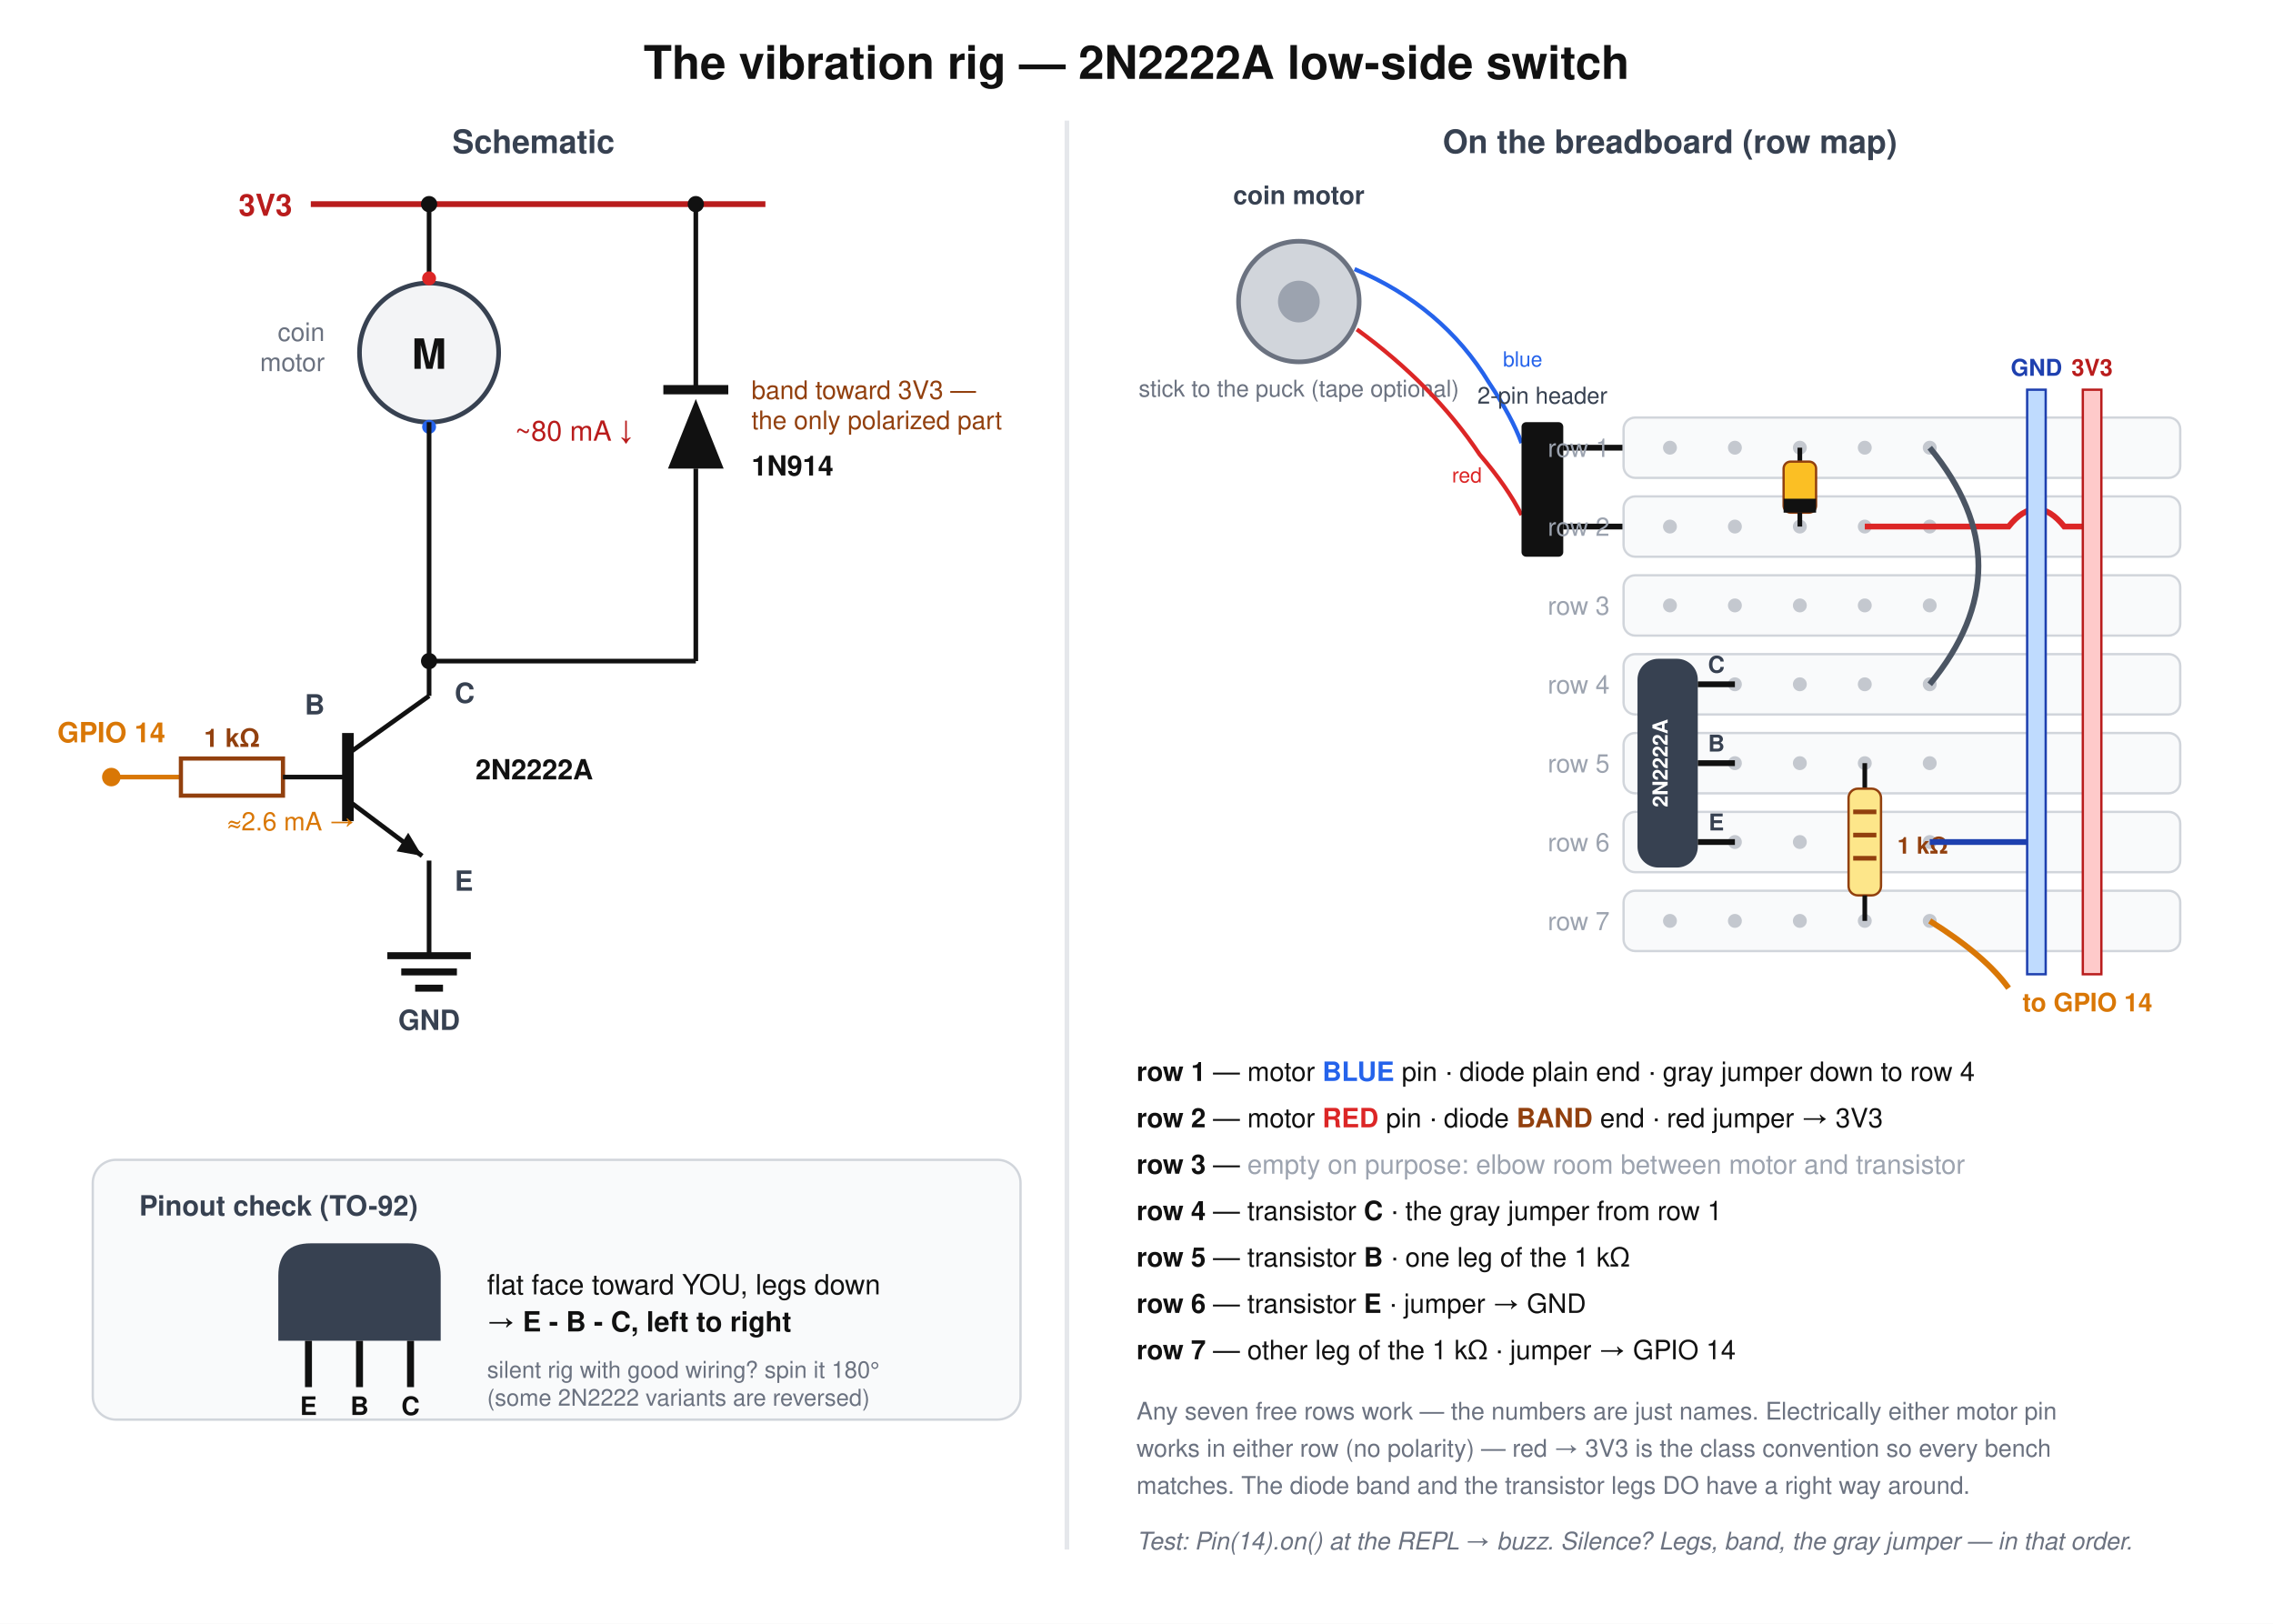
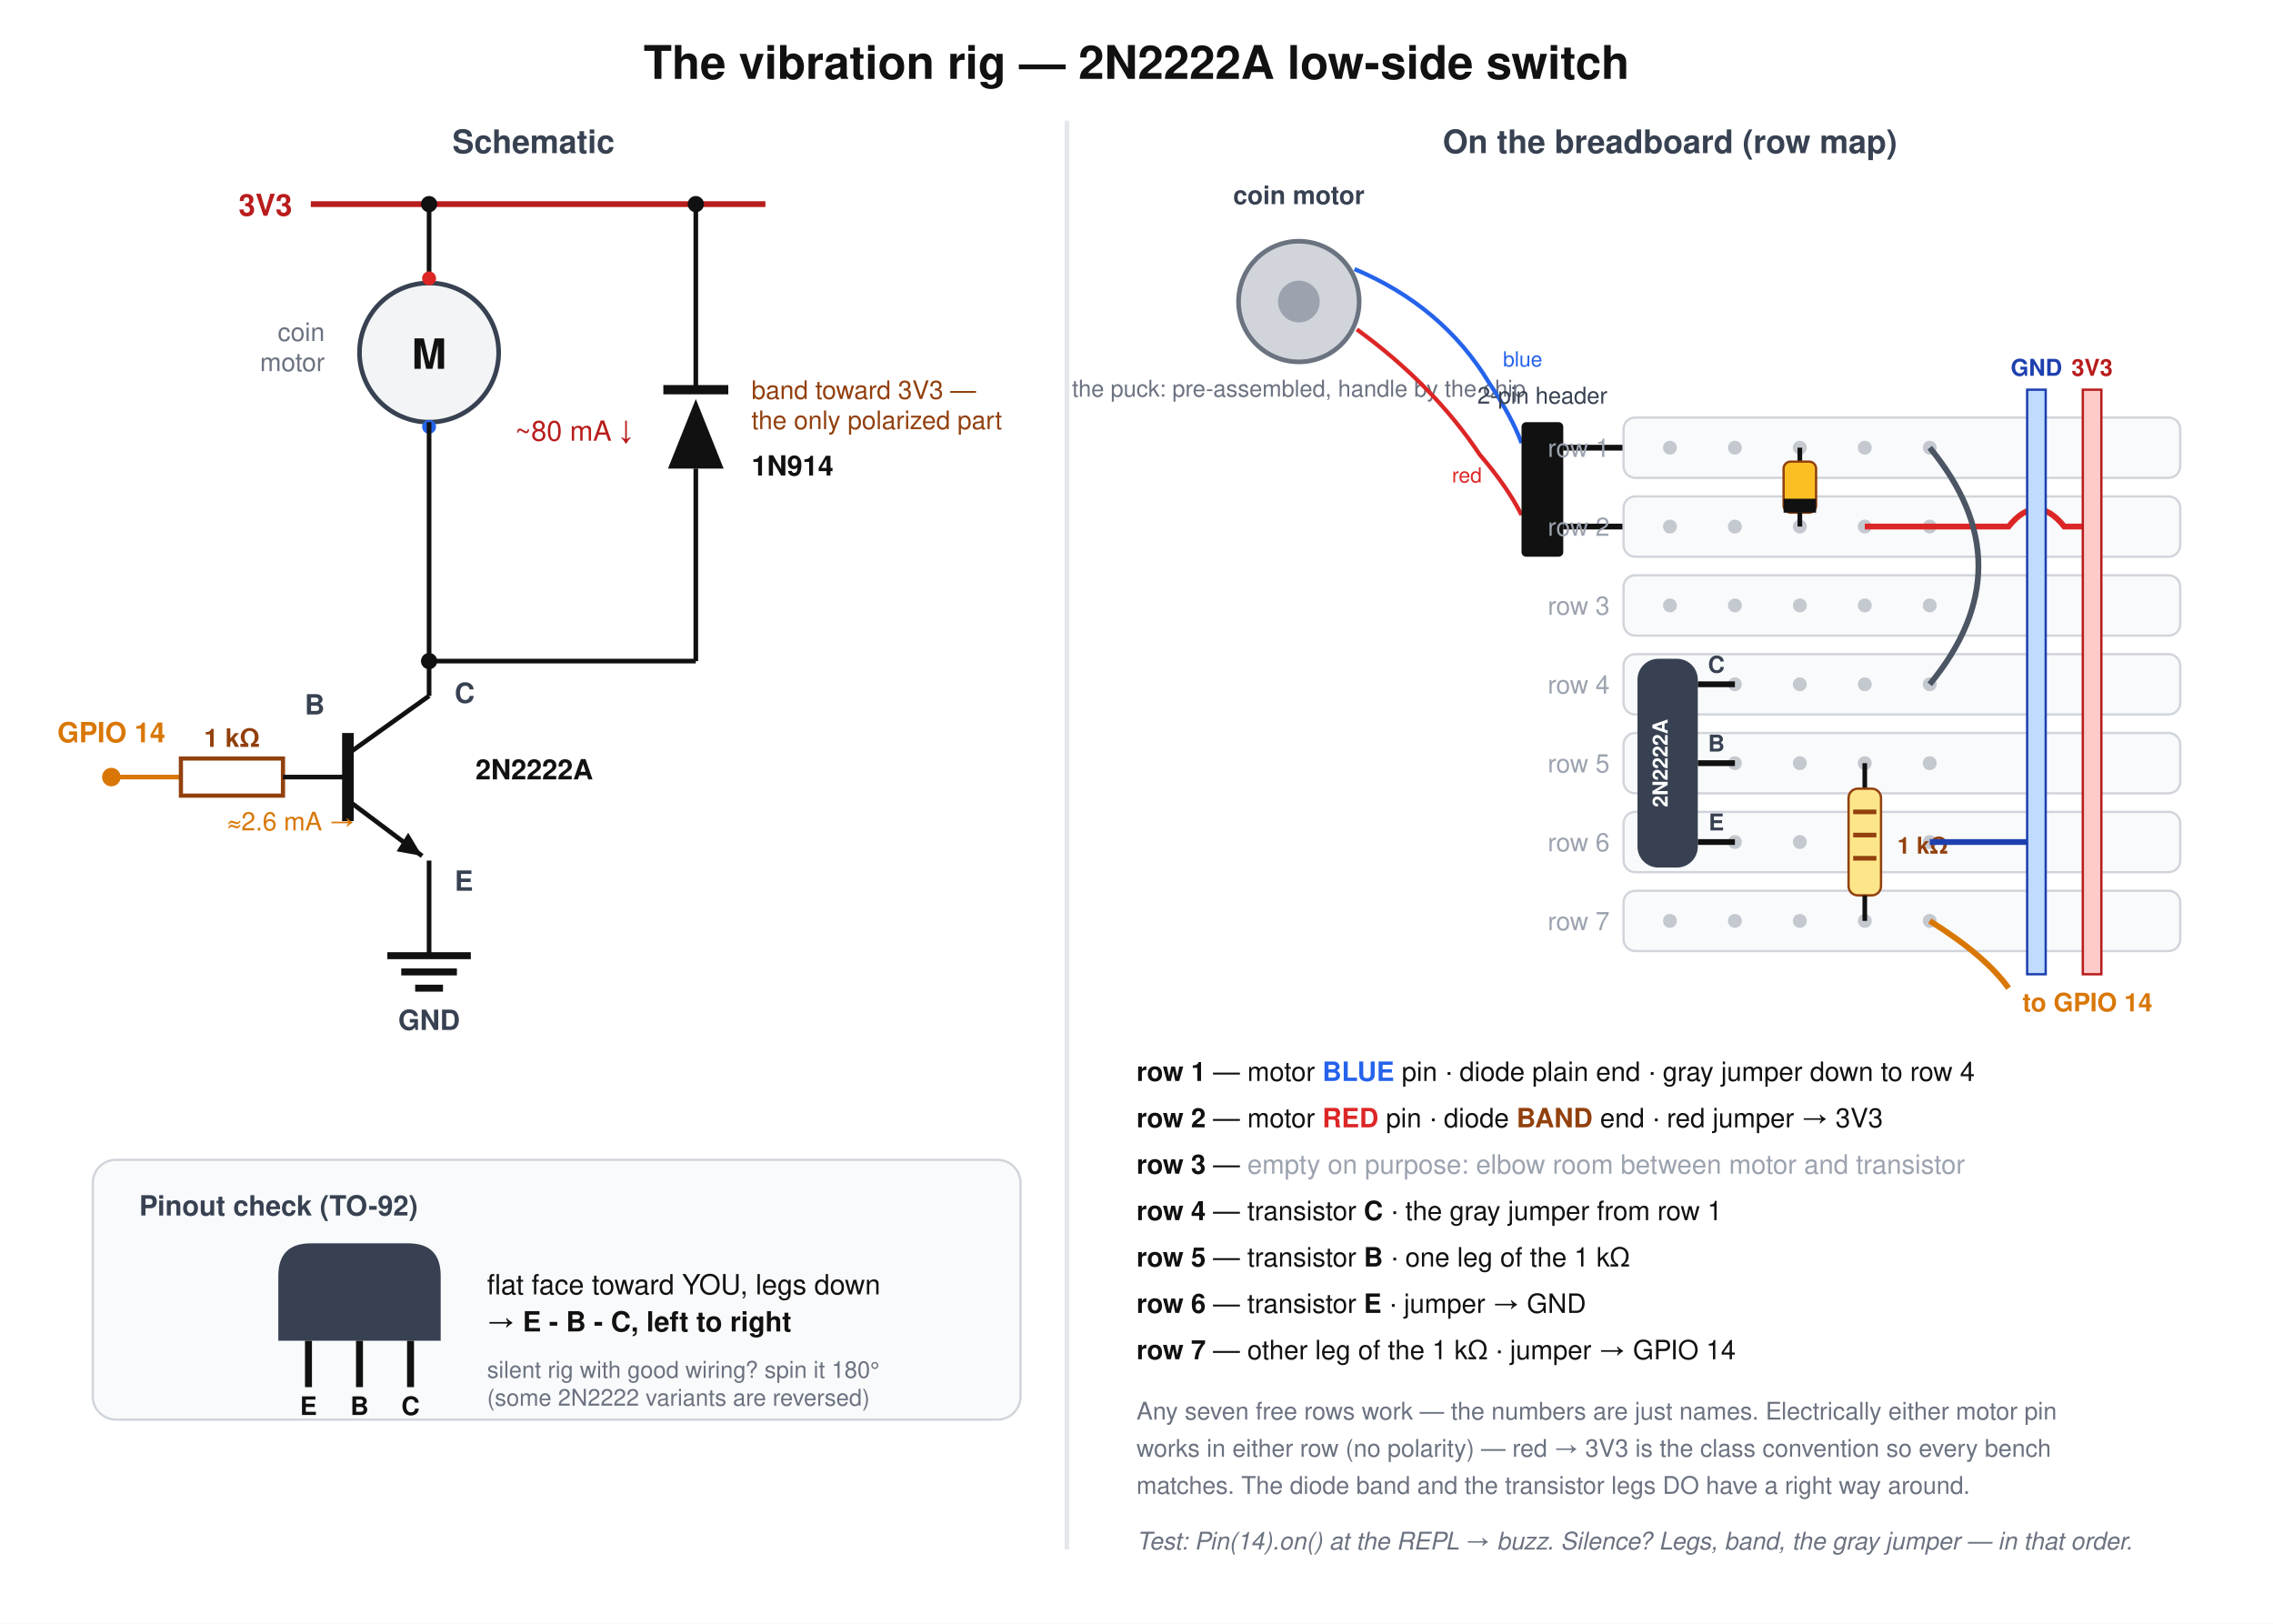
<svg xmlns="http://www.w3.org/2000/svg" width="980" height="700" viewBox="0 0 980 700" font-family="Helvetica, Arial, sans-serif">
  <rect width="980" height="700" fill="#ffffff" />
  <text x="490" y="34" font-size="20" font-weight="bold" text-anchor="middle" fill="#111">The vibration rig — 2N2222A low-side switch</text>
  <line x1="460" y1="52" x2="460" y2="668" stroke="#e5e7eb" stroke-width="2" />
  <text x="230" y="66" font-size="14" font-weight="bold" text-anchor="middle" fill="#374151">Schematic</text>
  <text x="720" y="66" font-size="14" font-weight="bold" text-anchor="middle" fill="#374151">On the breadboard (row map)</text>
  <text x="126" y="93" font-size="13" font-weight="bold" text-anchor="end" fill="#b91c1c">3V3</text>
  <line x1="134" y1="88" x2="330" y2="88" stroke="#b91c1c" stroke-width="2.5" />
  <circle cx="185" cy="88" r="3.5" fill="#111" />
  <circle cx="300" cy="88" r="3.5" fill="#111" />
  <line x1="185" y1="88" x2="185" y2="122" stroke="#111" stroke-width="2" />
  <circle cx="185" cy="152" r="30" fill="#f3f4f6" stroke="#374151" stroke-width="2" />
  <text x="185" y="159" font-size="18" font-weight="bold" text-anchor="middle" fill="#111">M</text>
  <text x="140" y="147" font-size="11" text-anchor="end" fill="#6b7280">coin</text>
  <text x="140" y="160" font-size="11" text-anchor="end" fill="#6b7280">motor</text>
  <circle cx="185" cy="120" r="3" fill="#dc2626" />
  <circle cx="185" cy="184" r="3" fill="#2563eb" />
  <line x1="185" y1="182" x2="185" y2="285" stroke="#111" stroke-width="2" />
  <text x="222" y="190" font-size="12" fill="#b91c1c">~80 mA ↓</text>
  <line x1="300" y1="88" x2="300" y2="168" stroke="#111" stroke-width="2" />
  <line x1="286" y1="168" x2="314" y2="168" stroke="#111" stroke-width="4" />
  <polygon points="288,202 312,202 300,172" fill="#111" />
  <line x1="300" y1="202" x2="300" y2="285" stroke="#111" stroke-width="2" />
  <line x1="300" y1="285" x2="185" y2="285" stroke="#111" stroke-width="2" />
  <circle cx="185" cy="285" r="3.5" fill="#111" />
  <text x="324" y="172" font-size="11" fill="#92400e">band toward 3V3 —</text>
  <text x="324" y="185" font-size="11" fill="#92400e">the only polarized part</text>
  <text x="324" y="205" font-size="12" font-weight="bold" fill="#111">1N914</text>
  <line x1="185" y1="285" x2="185" y2="300" stroke="#111" stroke-width="2" />
  <line x1="185" y1="300" x2="150" y2="325" stroke="#111" stroke-width="2" />
  <line x1="150" y1="316" x2="150" y2="354" stroke="#111" stroke-width="5" />
  <line x1="150" y1="345" x2="182" y2="369" stroke="#111" stroke-width="2" />
  <polygon points="182,369 171,367 176,359" fill="#111" />
  <line x1="185" y1="371" x2="185" y2="412" stroke="#111" stroke-width="2" />
  <text x="196" y="303" font-size="12" font-weight="bold" fill="#374151">C</text>
  <text x="140" y="308" font-size="12" font-weight="bold" text-anchor="end" fill="#374151">B</text>
  <text x="196" y="384" font-size="12" font-weight="bold" fill="#374151">E</text>
  <text x="205" y="336" font-size="12" font-weight="bold" fill="#111">2N2222A</text>
  <line x1="48" y1="335" x2="78" y2="335" stroke="#d97706" stroke-width="2" />
  <rect x="78" y="327" width="44" height="16" fill="#ffffff" stroke="#92400e" stroke-width="1.8" />
  <text x="100" y="322" font-size="11" font-weight="bold" text-anchor="middle" fill="#92400e">1 kΩ</text>
  <line x1="122" y1="335" x2="150" y2="335" stroke="#111" stroke-width="2" />
  <circle cx="48" cy="335" r="4" fill="#d97706" />
  <text x="48" y="320" font-size="12" font-weight="bold" text-anchor="middle" fill="#d97706">GPIO 14</text>
  <text x="98" y="358" font-size="11" fill="#d97706">≈2.6 mA →</text>
  <line x1="167" y1="412" x2="203" y2="412" stroke="#111" stroke-width="3" />
  <line x1="173" y1="419" x2="197" y2="419" stroke="#111" stroke-width="3" />
  <line x1="179" y1="426" x2="191" y2="426" stroke="#111" stroke-width="3" />
  <text x="185" y="444" font-size="12" font-weight="bold" text-anchor="middle" fill="#374151">GND</text>
  <rect x="40" y="500" width="400" height="112" rx="10" fill="#f9fafb" stroke="#d1d5db" />
  <text x="60" y="524" font-size="12" font-weight="bold" fill="#374151">Pinout check (TO-92)</text>
  <path d="M 120 578 L 120 550 Q 120 536 134 536 L 176 536 Q 190 536 190 550 L 190 578 Z" fill="#374151" />
  <line x1="133" y1="578" x2="133" y2="598" stroke="#111" stroke-width="3" />
  <line x1="155" y1="578" x2="155" y2="598" stroke="#111" stroke-width="3" />
  <line x1="177" y1="578" x2="177" y2="598" stroke="#111" stroke-width="3" />
  <text x="133" y="610" font-size="11" font-weight="bold" text-anchor="middle" fill="#111">E</text>
  <text x="155" y="610" font-size="11" font-weight="bold" text-anchor="middle" fill="#111">B</text>
  <text x="177" y="610" font-size="11" font-weight="bold" text-anchor="middle" fill="#111">C</text>
  <text x="210" y="558" font-size="12" fill="#111">flat face toward YOU, legs down</text>
  <text x="210" y="574" font-size="12" font-weight="bold" fill="#111">→ E - B - C, left to right</text>
  <text x="210" y="594" font-size="10" fill="#6b7280">silent rig with good wiring? spin it 180°</text>
  <text x="210" y="606" font-size="10" fill="#6b7280">(some 2N2222 variants are reversed)</text>
  <circle cx="560" cy="130" r="26" fill="#d1d5db" stroke="#6b7280" stroke-width="2" />
  <circle cx="560" cy="130" r="9" fill="#9ca3af" />
  <text x="560" y="88" font-size="11" font-weight="bold" text-anchor="middle" fill="#374151">coin motor</text>
-   <text x="560" y="171" font-size="10" text-anchor="middle" fill="#6b7280">stick to the puck (tape optional)</text>
+   <text x="560" y="171" font-size="10" text-anchor="middle" fill="#6b7280">the puck: pre-assembled, handle by the chip</text>
  <path d="M 584 116 Q 622 132 642 165 Q 652 180 656 191" fill="none" stroke="#2563eb" stroke-width="1.8" />
  <path d="M 585 142 Q 618 166 638 196 Q 650 210 656 222" fill="none" stroke="#dc2626" stroke-width="1.8" />
  <text x="648" y="158" font-size="9" fill="#2563eb">blue</text>
  <text x="626" y="208" font-size="9" fill="#dc2626">red</text>
  <rect x="656" y="182" width="18" height="58" rx="2" fill="#111" />
  <text x="665" y="174" font-size="10" text-anchor="middle" fill="#374151">2-pin header</text>
  <line x1="674" y1="193" x2="717" y2="193" stroke="#111" stroke-width="2.5" />
  <line x1="674" y1="227" x2="717" y2="227" stroke="#111" stroke-width="2.5" />
  <g>
    <rect x="700" y="180" width="240" height="26" rx="5" fill="#f9fafb" stroke="#d1d5db" />
    <rect x="700" y="214" width="240" height="26" rx="5" fill="#f9fafb" stroke="#d1d5db" />
    <rect x="700" y="248" width="240" height="26" rx="5" fill="#f9fafb" stroke="#d1d5db" />
    <rect x="700" y="282" width="240" height="26" rx="5" fill="#f9fafb" stroke="#d1d5db" />
    <rect x="700" y="316" width="240" height="26" rx="5" fill="#f9fafb" stroke="#d1d5db" />
    <rect x="700" y="350" width="240" height="26" rx="5" fill="#f9fafb" stroke="#d1d5db" />
    <rect x="700" y="384" width="240" height="26" rx="5" fill="#f9fafb" stroke="#d1d5db" />
  </g>
  <text x="694" y="197" font-size="11" text-anchor="end" fill="#9ca3af">row 1</text>
  <text x="694" y="231" font-size="11" text-anchor="end" fill="#9ca3af">row 2</text>
  <text x="694" y="265" font-size="11" text-anchor="end" fill="#9ca3af">row 3</text>
  <text x="694" y="299" font-size="11" text-anchor="end" fill="#9ca3af">row 4</text>
  <text x="694" y="333" font-size="11" text-anchor="end" fill="#9ca3af">row 5</text>
  <text x="694" y="367" font-size="11" text-anchor="end" fill="#9ca3af">row 6</text>
  <text x="694" y="401" font-size="11" text-anchor="end" fill="#9ca3af">row 7</text>
  <g fill="#c4c8cf">
    <circle cx="720" cy="193" r="3" />
    <circle cx="748" cy="193" r="3" />
    <circle cx="776" cy="193" r="3" />
    <circle cx="804" cy="193" r="3" />
    <circle cx="832" cy="193" r="3" />
    <circle cx="720" cy="227" r="3" />
    <circle cx="748" cy="227" r="3" />
    <circle cx="776" cy="227" r="3" />
    <circle cx="804" cy="227" r="3" />
    <circle cx="832" cy="227" r="3" />
    <circle cx="720" cy="261" r="3" />
    <circle cx="748" cy="261" r="3" />
    <circle cx="776" cy="261" r="3" />
    <circle cx="804" cy="261" r="3" />
    <circle cx="832" cy="261" r="3" />
    <circle cx="720" cy="295" r="3" />
    <circle cx="748" cy="295" r="3" />
    <circle cx="776" cy="295" r="3" />
    <circle cx="804" cy="295" r="3" />
    <circle cx="832" cy="295" r="3" />
    <circle cx="720" cy="329" r="3" />
    <circle cx="748" cy="329" r="3" />
    <circle cx="776" cy="329" r="3" />
    <circle cx="804" cy="329" r="3" />
    <circle cx="832" cy="329" r="3" />
    <circle cx="720" cy="363" r="3" />
    <circle cx="748" cy="363" r="3" />
    <circle cx="776" cy="363" r="3" />
    <circle cx="804" cy="363" r="3" />
    <circle cx="832" cy="363" r="3" />
    <circle cx="720" cy="397" r="3" />
    <circle cx="748" cy="397" r="3" />
    <circle cx="776" cy="397" r="3" />
    <circle cx="804" cy="397" r="3" />
    <circle cx="832" cy="397" r="3" />
  </g>
  <line x1="776" y1="193" x2="776" y2="199" stroke="#111" stroke-width="2" />
  <rect x="769" y="199" width="14" height="22" rx="3" fill="#fbbf24" stroke="#92400e" />
  <rect x="769" y="215" width="14" height="6" fill="#111" />
  <line x1="776" y1="221" x2="776" y2="227" stroke="#111" stroke-width="2" />
  <path d="M 804 227 L 866 227 Q 878 212 890 227 L 898 227" fill="none" stroke="#dc2626" stroke-width="2.5" />
  <path d="M 832 193 Q 874 244 832 295" fill="none" stroke="#4b5563" stroke-width="2.5" />
  <rect x="706" y="284" width="26" height="90" rx="9" fill="#374151" />
  <line x1="732" y1="295" x2="748" y2="295" stroke="#111" stroke-width="2.5" />
  <line x1="732" y1="329" x2="748" y2="329" stroke="#111" stroke-width="2.5" />
  <line x1="732" y1="363" x2="748" y2="363" stroke="#111" stroke-width="2.5" />
  <text x="740" y="290" font-size="10" font-weight="bold" text-anchor="middle" fill="#374151">C</text>
  <text x="740" y="324" font-size="10" font-weight="bold" text-anchor="middle" fill="#374151">B</text>
  <text x="740" y="358" font-size="10" font-weight="bold" text-anchor="middle" fill="#374151">E</text>
  <text x="719" y="329" font-size="9" font-weight="bold" fill="#ffffff" text-anchor="middle" transform="rotate(-90 719 329)">2N2222A</text>
  <line x1="804" y1="329" x2="804" y2="340" stroke="#111" stroke-width="2" />
  <rect x="797" y="340" width="14" height="46" rx="4" fill="#fde68a" stroke="#92400e" />
  <line x1="799" y1="350" x2="809" y2="350" stroke="#92400e" stroke-width="2" />
  <line x1="799" y1="360" x2="809" y2="360" stroke="#92400e" stroke-width="2" />
  <line x1="799" y1="370" x2="809" y2="370" stroke="#92400e" stroke-width="2" />
  <line x1="804" y1="386" x2="804" y2="397" stroke="#111" stroke-width="2" />
  <text x="818" y="368" font-size="10" font-weight="bold" fill="#92400e">1 kΩ</text>
  <rect x="874" y="168" width="8" height="252" fill="#bfdbfe" stroke="#1e40af" />
  <text x="878" y="162" font-size="10" font-weight="bold" text-anchor="middle" fill="#1e40af">GND</text>
  <rect x="898" y="168" width="8" height="252" fill="#fecaca" stroke="#b91c1c" />
  <text x="902" y="162" font-size="10" font-weight="bold" text-anchor="middle" fill="#b91c1c">3V3</text>
  <line x1="832" y1="363" x2="874" y2="363" stroke="#1e40af" stroke-width="2.5" />
  <path d="M 832 397 Q 856 412 866 426" fill="none" stroke="#d97706" stroke-width="2.5" />
  <text x="872" y="436" font-size="11" font-weight="bold" fill="#d97706">to GPIO 14</text>
  <g font-size="11.5" fill="#111">
    <text x="490" y="466">
      <tspan font-weight="bold">row 1</tspan> — motor <tspan font-weight="bold" fill="#2563eb">BLUE</tspan> pin · diode plain end · gray jumper down to row 4</text>
    <text x="490" y="486">
      <tspan font-weight="bold">row 2</tspan> — motor <tspan font-weight="bold" fill="#dc2626">RED</tspan> pin · diode <tspan font-weight="bold" fill="#92400e">BAND</tspan> end · red jumper → 3V3</text>
    <text x="490" y="506">
      <tspan font-weight="bold">row 3</tspan> — <tspan fill="#9ca3af">empty on purpose: elbow room between motor and transistor</tspan>
    </text>
    <text x="490" y="526">
      <tspan font-weight="bold">row 4</tspan> — transistor <tspan font-weight="bold">C</tspan> · the gray jumper from row 1</text>
    <text x="490" y="546">
      <tspan font-weight="bold">row 5</tspan> — transistor <tspan font-weight="bold">B</tspan> · one leg of the 1 kΩ</text>
    <text x="490" y="566">
      <tspan font-weight="bold">row 6</tspan> — transistor <tspan font-weight="bold">E</tspan> · jumper → GND</text>
    <text x="490" y="586">
      <tspan font-weight="bold">row 7</tspan> — other leg of the 1 kΩ · jumper → GPIO 14</text>
  </g>
  <g font-size="10.5" fill="#6b7280">
    <text x="490" y="612">Any seven free rows work — the numbers are just names. Electrically either motor pin</text>
    <text x="490" y="628">works in either row (no polarity) — red → 3V3 is the class convention so every bench</text>
    <text x="490" y="644">matches. The diode band and the transistor legs DO have a right way around.</text>
    <text x="490" y="668" font-style="italic">Test: Pin(14).on() at the REPL → buzz. Silence? Legs, band, the gray jumper — in that order.</text>
  </g>
</svg>
